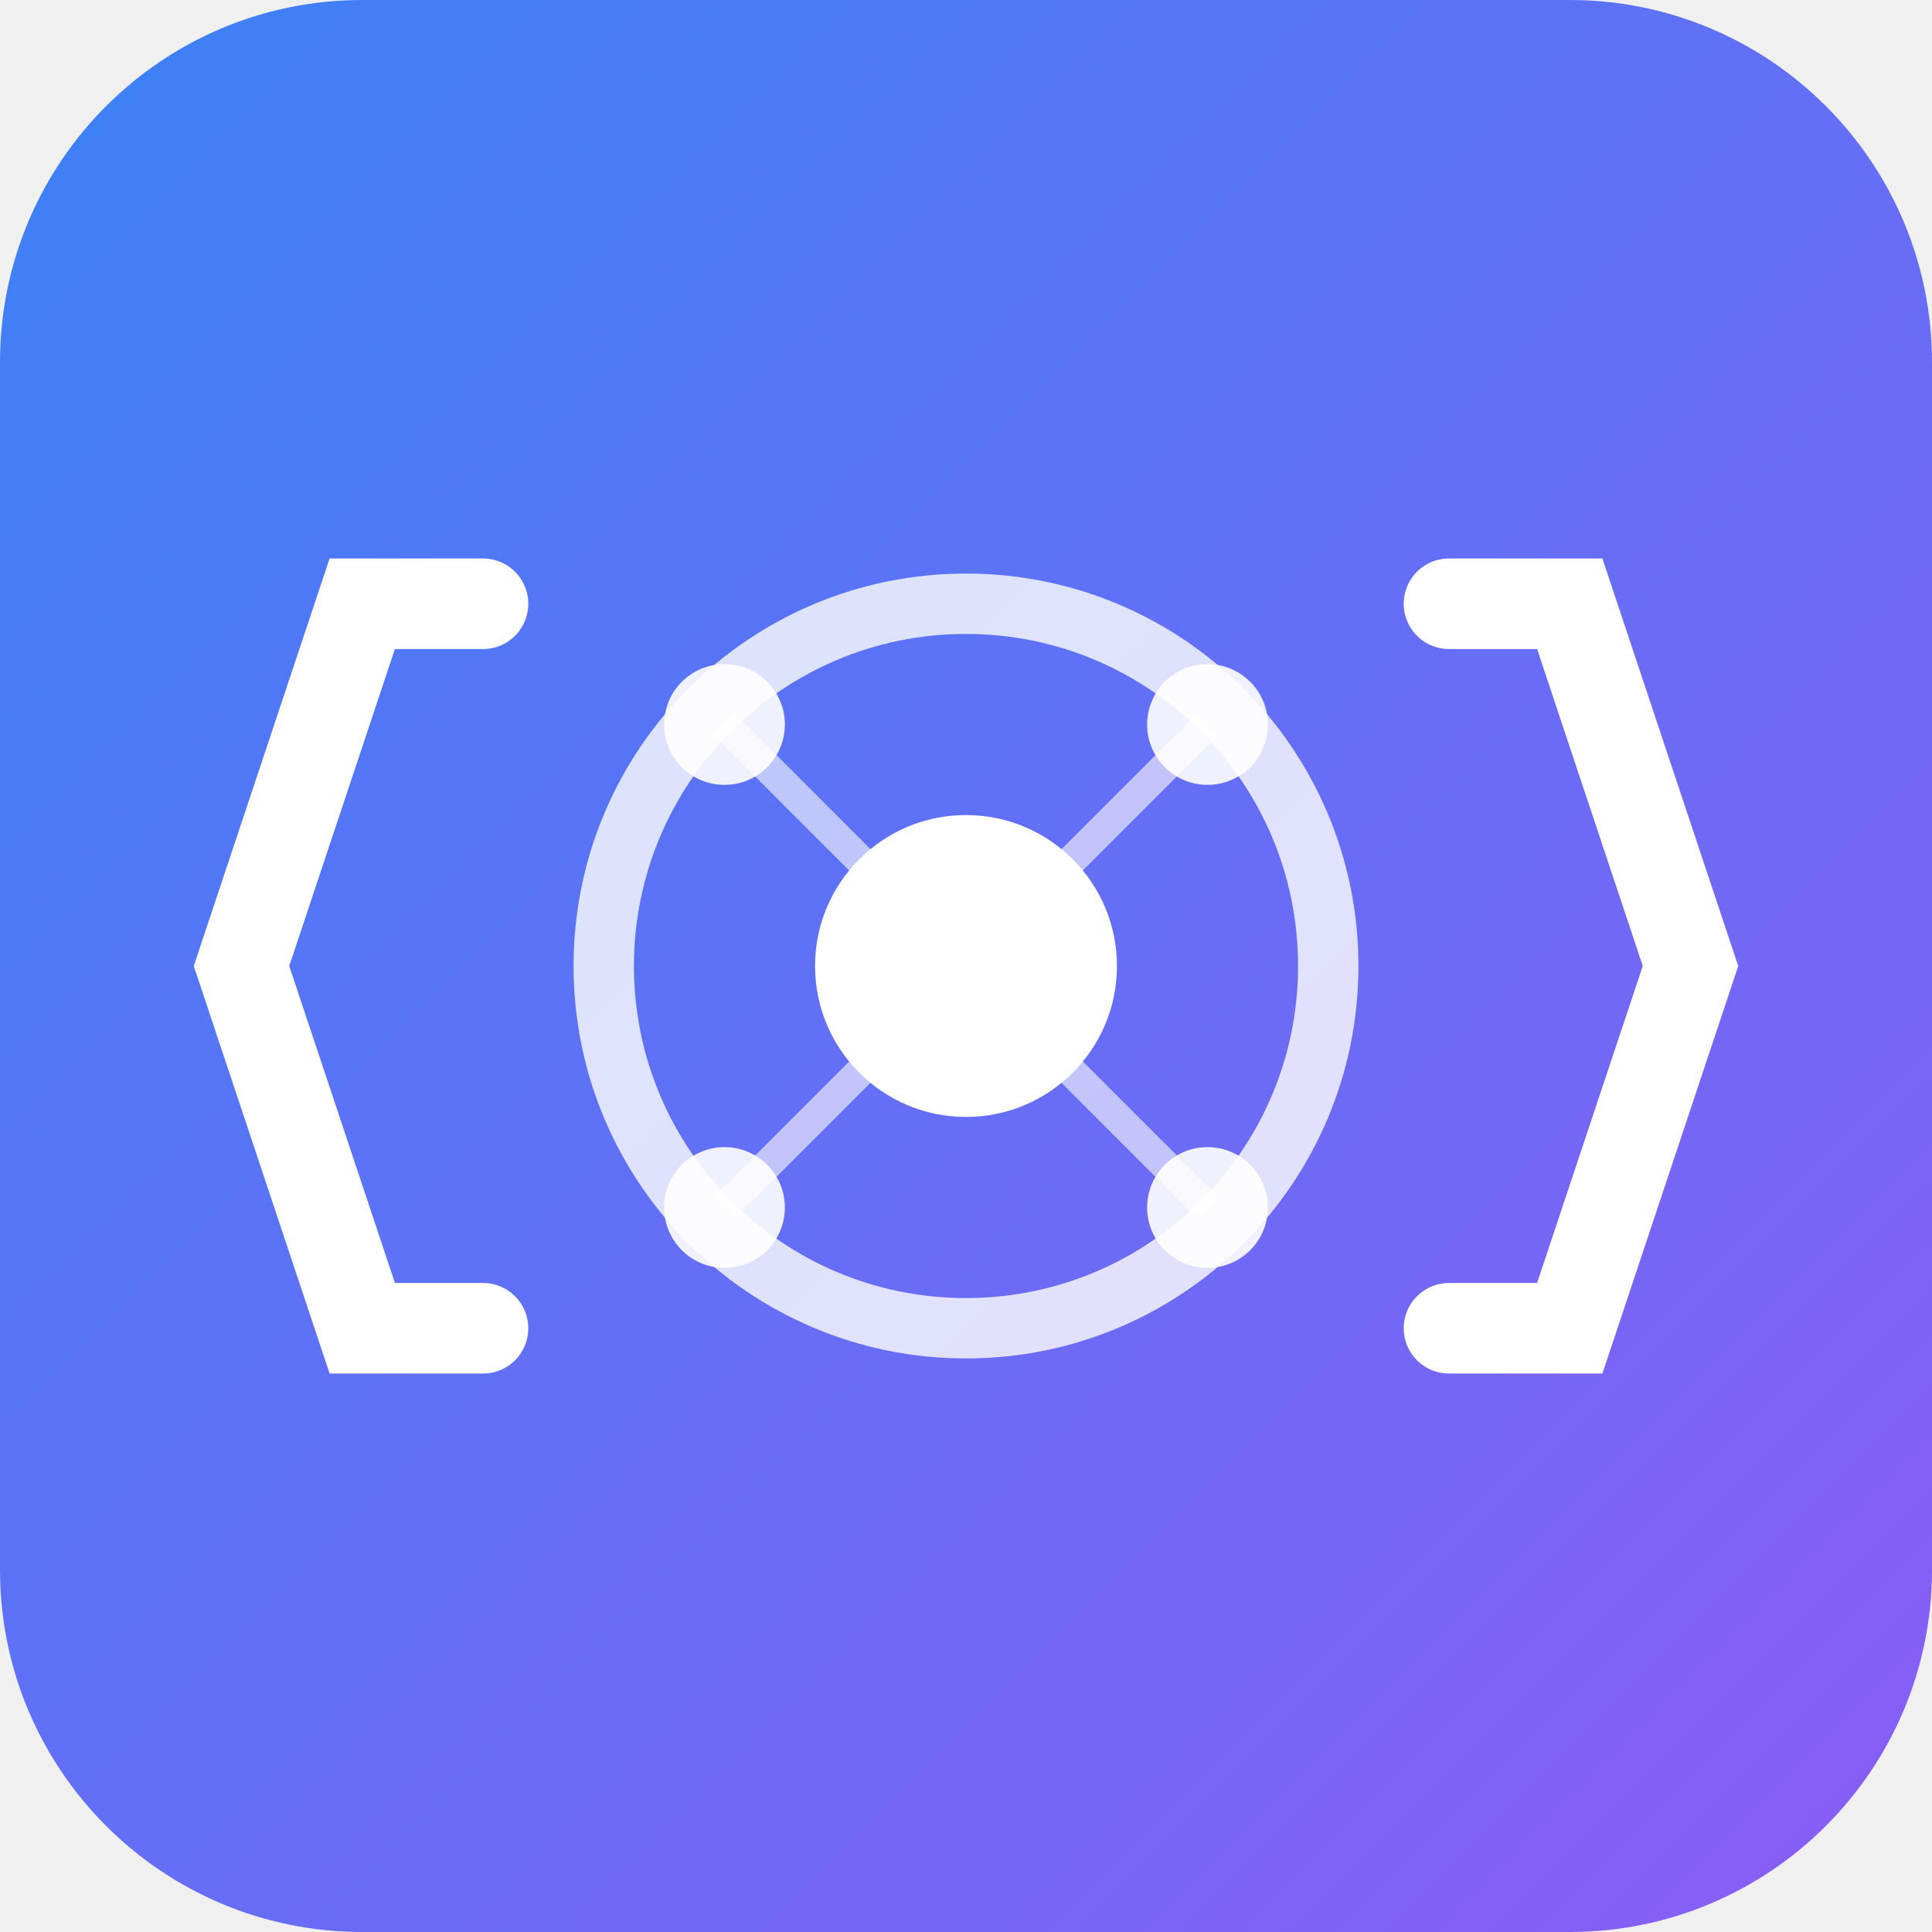
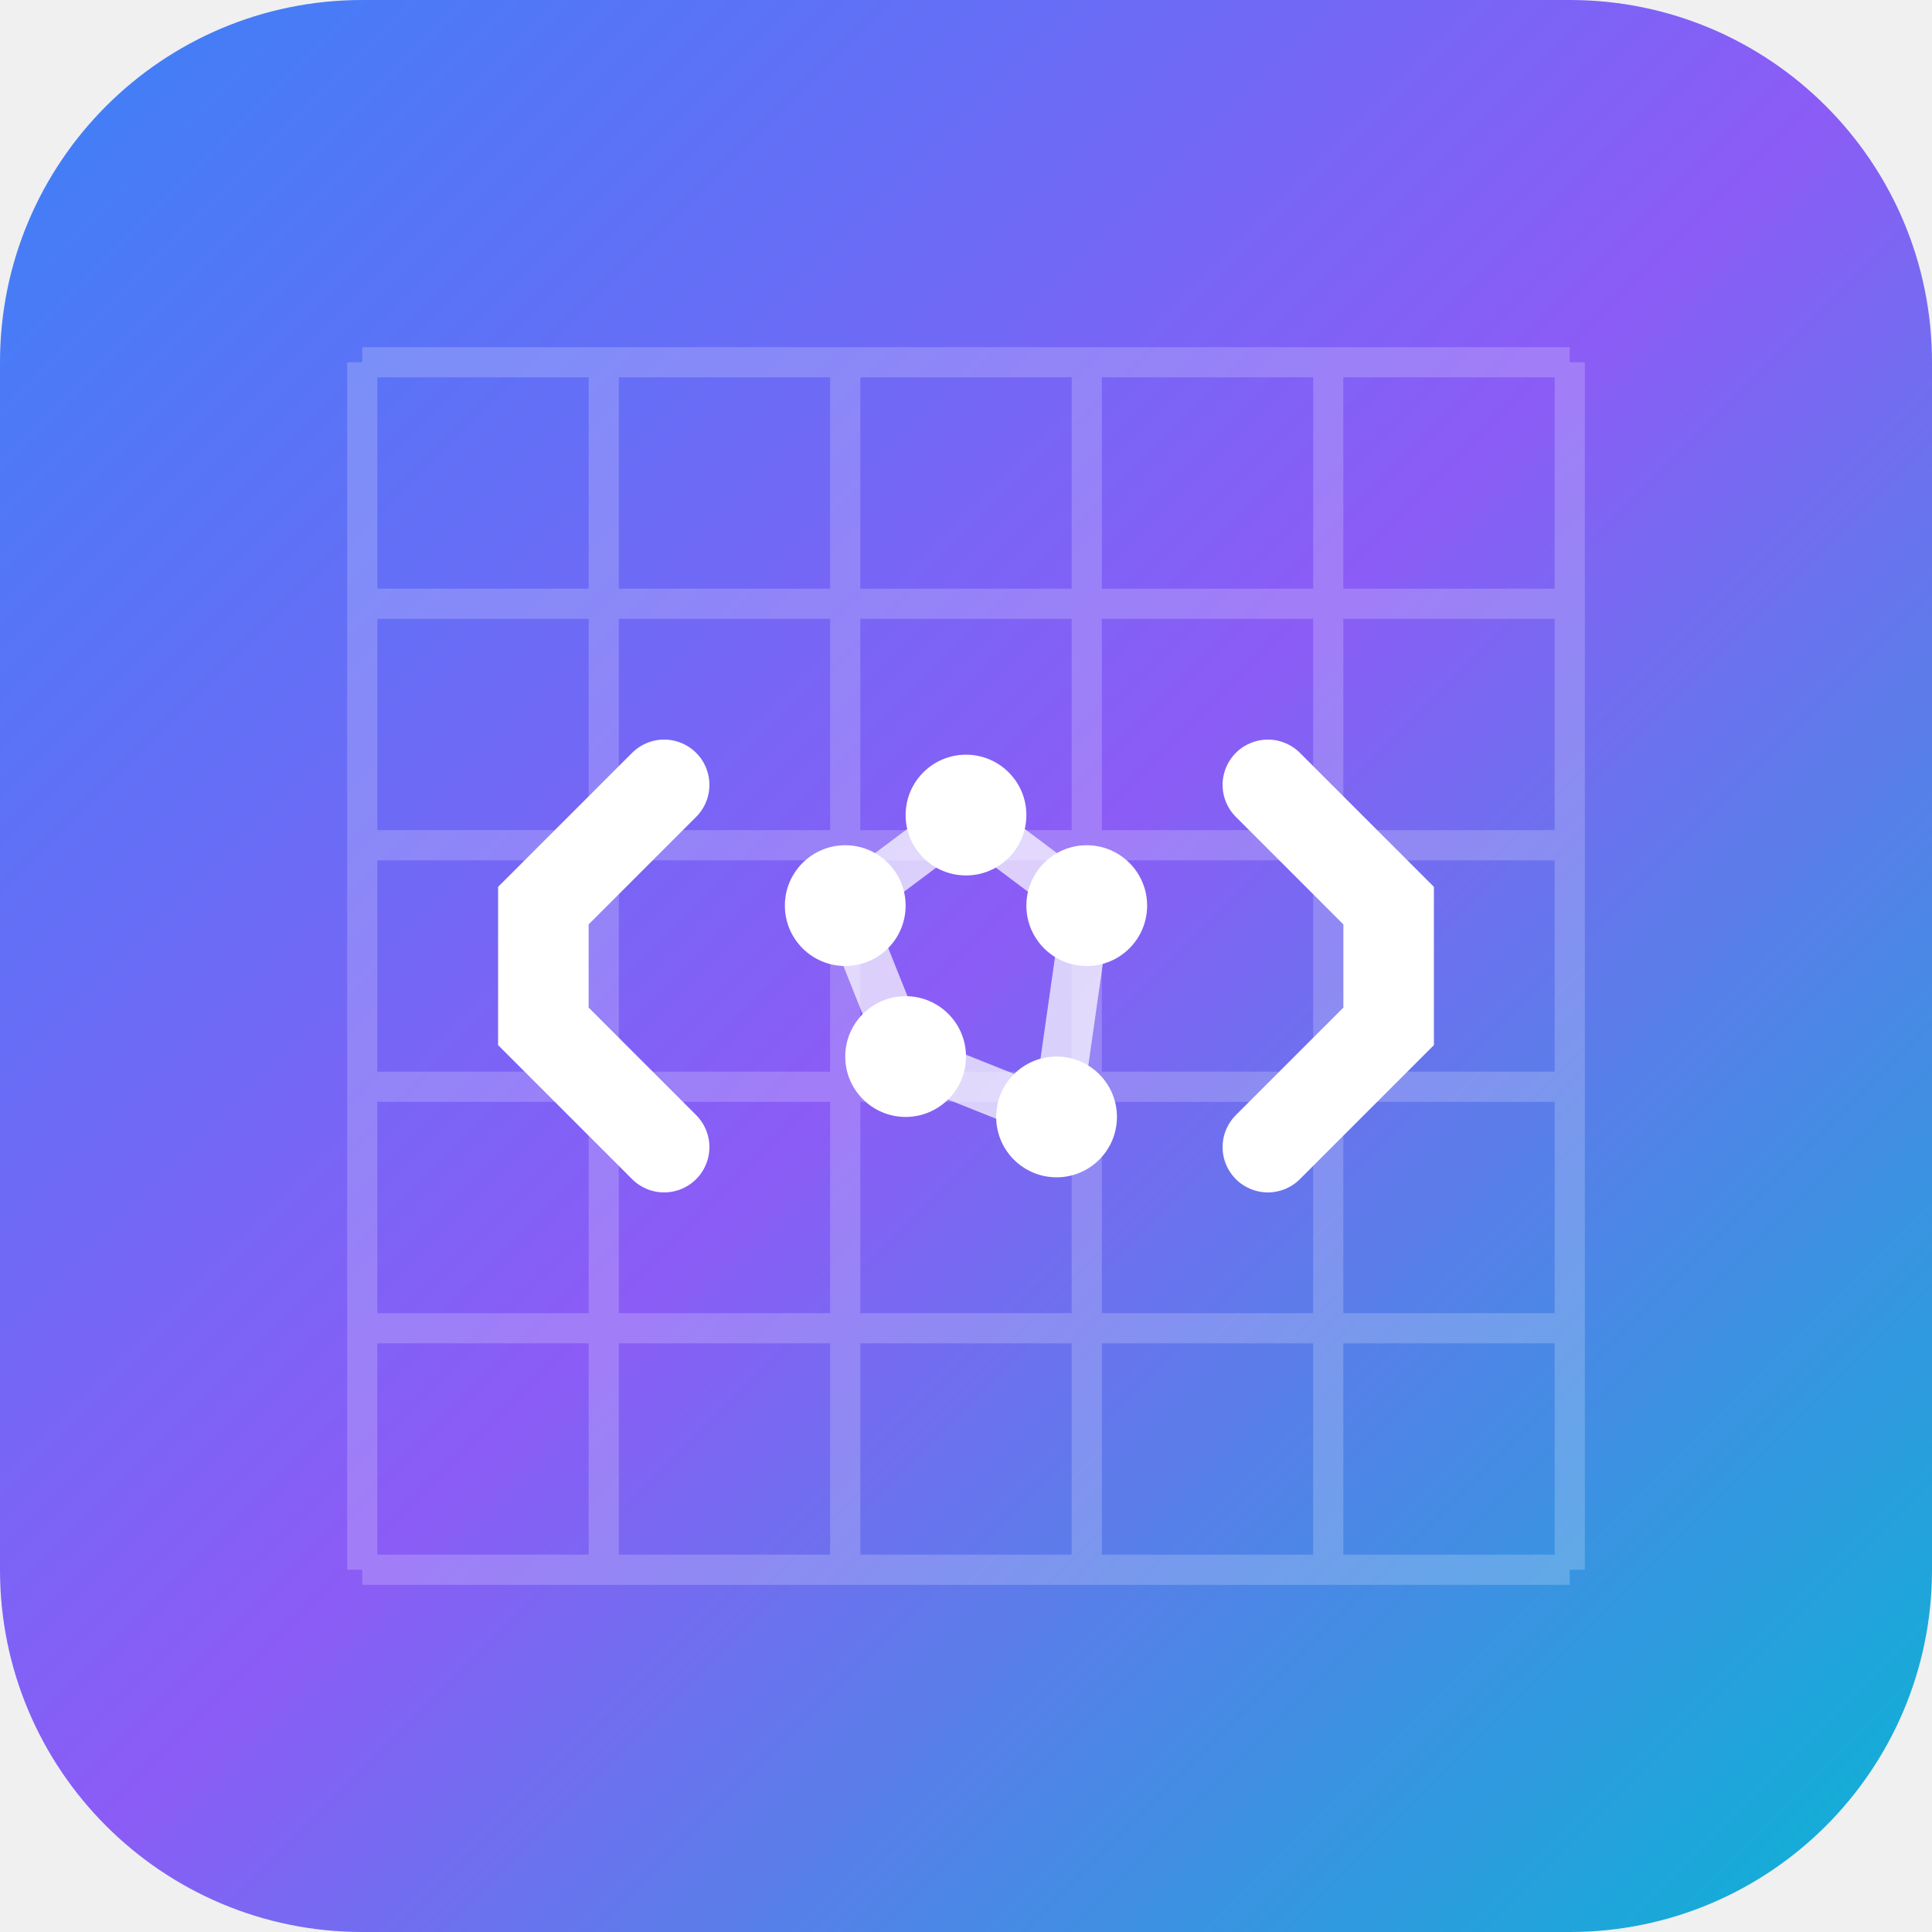
<svg xmlns="http://www.w3.org/2000/svg" width="32" height="32" viewBox="0 0 32 32" fill="none">
  <defs>
-     <linearGradient id="primaryGradient" x1="0%" y1="0%" x2="100%" y2="100%">
-       <stop offset="0%" style="stop-color:#3B82F6" />
-       <stop offset="100%" style="stop-color:#8B5CF6" />
-     </linearGradient>
-     <linearGradient id="accentGradient" x1="0%" y1="0%" x2="100%" y2="100%">
-       <stop offset="0%" style="stop-color:#06B6D4" />
-       <stop offset="100%" style="stop-color:#3B82F6" />
+     <linearGradient id="faviconGradient" x1="0%" y1="0%" x2="100%" y2="100%">
+       <stop offset="0%" style="stop-color:#3B82F6;stop-opacity:1" />
+       <stop offset="50%" style="stop-color:#8B5CF6;stop-opacity:1" />
+       <stop offset="100%" style="stop-color:#06B6D4;stop-opacity:1" />
    </linearGradient>
  </defs>
-   <rect width="32" height="32" rx="6" fill="url(#primaryGradient)" />
-   <path d="M 8 10 L 6 10 L 4 16 L 6 22 L 8 22" fill="none" stroke="white" stroke-width="1.5" stroke-linecap="round" />
-   <path d="M 24 10 L 26 10 L 28 16 L 26 22 L 24 22" fill="none" stroke="white" stroke-width="1.5" stroke-linecap="round" />
-   <circle cx="16" cy="16" r="6" fill="none" stroke="white" stroke-width="1" opacity="0.8" />
-   <circle cx="16" cy="16" r="2.5" fill="white" />
-   <circle cx="12" cy="12" r="1" fill="white" opacity="0.9" />
-   <circle cx="20" cy="12" r="1" fill="white" opacity="0.9" />
-   <circle cx="12" cy="20" r="1" fill="white" opacity="0.9" />
-   <circle cx="20" cy="20" r="1" fill="white" opacity="0.9" />
-   <line x1="12" y1="12" x2="16" y2="16" stroke="white" stroke-width="0.5" opacity="0.6" />
-   <line x1="20" y1="12" x2="16" y2="16" stroke="white" stroke-width="0.5" opacity="0.6" />
-   <line x1="12" y1="20" x2="16" y2="16" stroke="white" stroke-width="0.5" opacity="0.6" />
-   <line x1="20" y1="20" x2="16" y2="16" stroke="white" stroke-width="0.5" opacity="0.6" />
+   <rect width="32" height="32" rx="6" fill="url(#faviconGradient)" />
+   <g opacity="0.2">
+     <line x1="6" y1="6" x2="26" y2="6" stroke="white" stroke-width="0.5" />
+     <line x1="6" y1="10" x2="26" y2="10" stroke="white" stroke-width="0.5" />
+     <line x1="6" y1="14" x2="26" y2="14" stroke="white" stroke-width="0.5" />
+     <line x1="6" y1="18" x2="26" y2="18" stroke="white" stroke-width="0.5" />
+     <line x1="6" y1="22" x2="26" y2="22" stroke="white" stroke-width="0.5" />
+     <line x1="6" y1="26" x2="26" y2="26" stroke="white" stroke-width="0.5" />
+     <line x1="6" y1="6" x2="6" y2="26" stroke="white" stroke-width="0.5" />
+     <line x1="10" y1="6" x2="10" y2="26" stroke="white" stroke-width="0.5" />
+     <line x1="14" y1="6" x2="14" y2="26" stroke="white" stroke-width="0.5" />
+     <line x1="18" y1="6" x2="18" y2="26" stroke="white" stroke-width="0.5" />
+     <line x1="22" y1="6" x2="22" y2="26" stroke="white" stroke-width="0.5" />
+     <line x1="26" y1="6" x2="26" y2="26" stroke="white" stroke-width="0.5" />
+   </g>
+   <g transform="translate(16, 16)">
+     <path d="M-5 -3 L-7 -1 L-7 1 L-5 3" fill="none" stroke="white" stroke-width="1.5" stroke-linecap="round" />
+     <path d="M5 -3 L7 -1 L7 1 L5 3" fill="none" stroke="white" stroke-width="1.5" stroke-linecap="round" />
+     <circle cx="-2" cy="-1" r="1" fill="white" />
+     <circle cx="0" cy="-2.5" r="1" fill="white" />
+     <circle cx="2" cy="-1" r="1" fill="white" />
+     <circle cx="-1" cy="1.5" r="1" fill="white" />
+     <circle cx="1.5" cy="2.5" r="1" fill="white" />
+     <line x1="-2" y1="-1" x2="0" y2="-2.5" stroke="white" stroke-width="0.8" opacity="0.7" />
+     <line x1="0" y1="-2.5" x2="2" y2="-1" stroke="white" stroke-width="0.8" opacity="0.7" />
+     <line x1="-2" y1="-1" x2="-1" y2="1.5" stroke="white" stroke-width="0.8" opacity="0.7" />
+     <line x1="2" y1="-1" x2="1.5" y2="2.5" stroke="white" stroke-width="0.8" opacity="0.7" />
+     <line x1="-1" y1="1.5" x2="1.5" y2="2.5" stroke="white" stroke-width="0.8" opacity="0.7" />
+   </g>
</svg>
